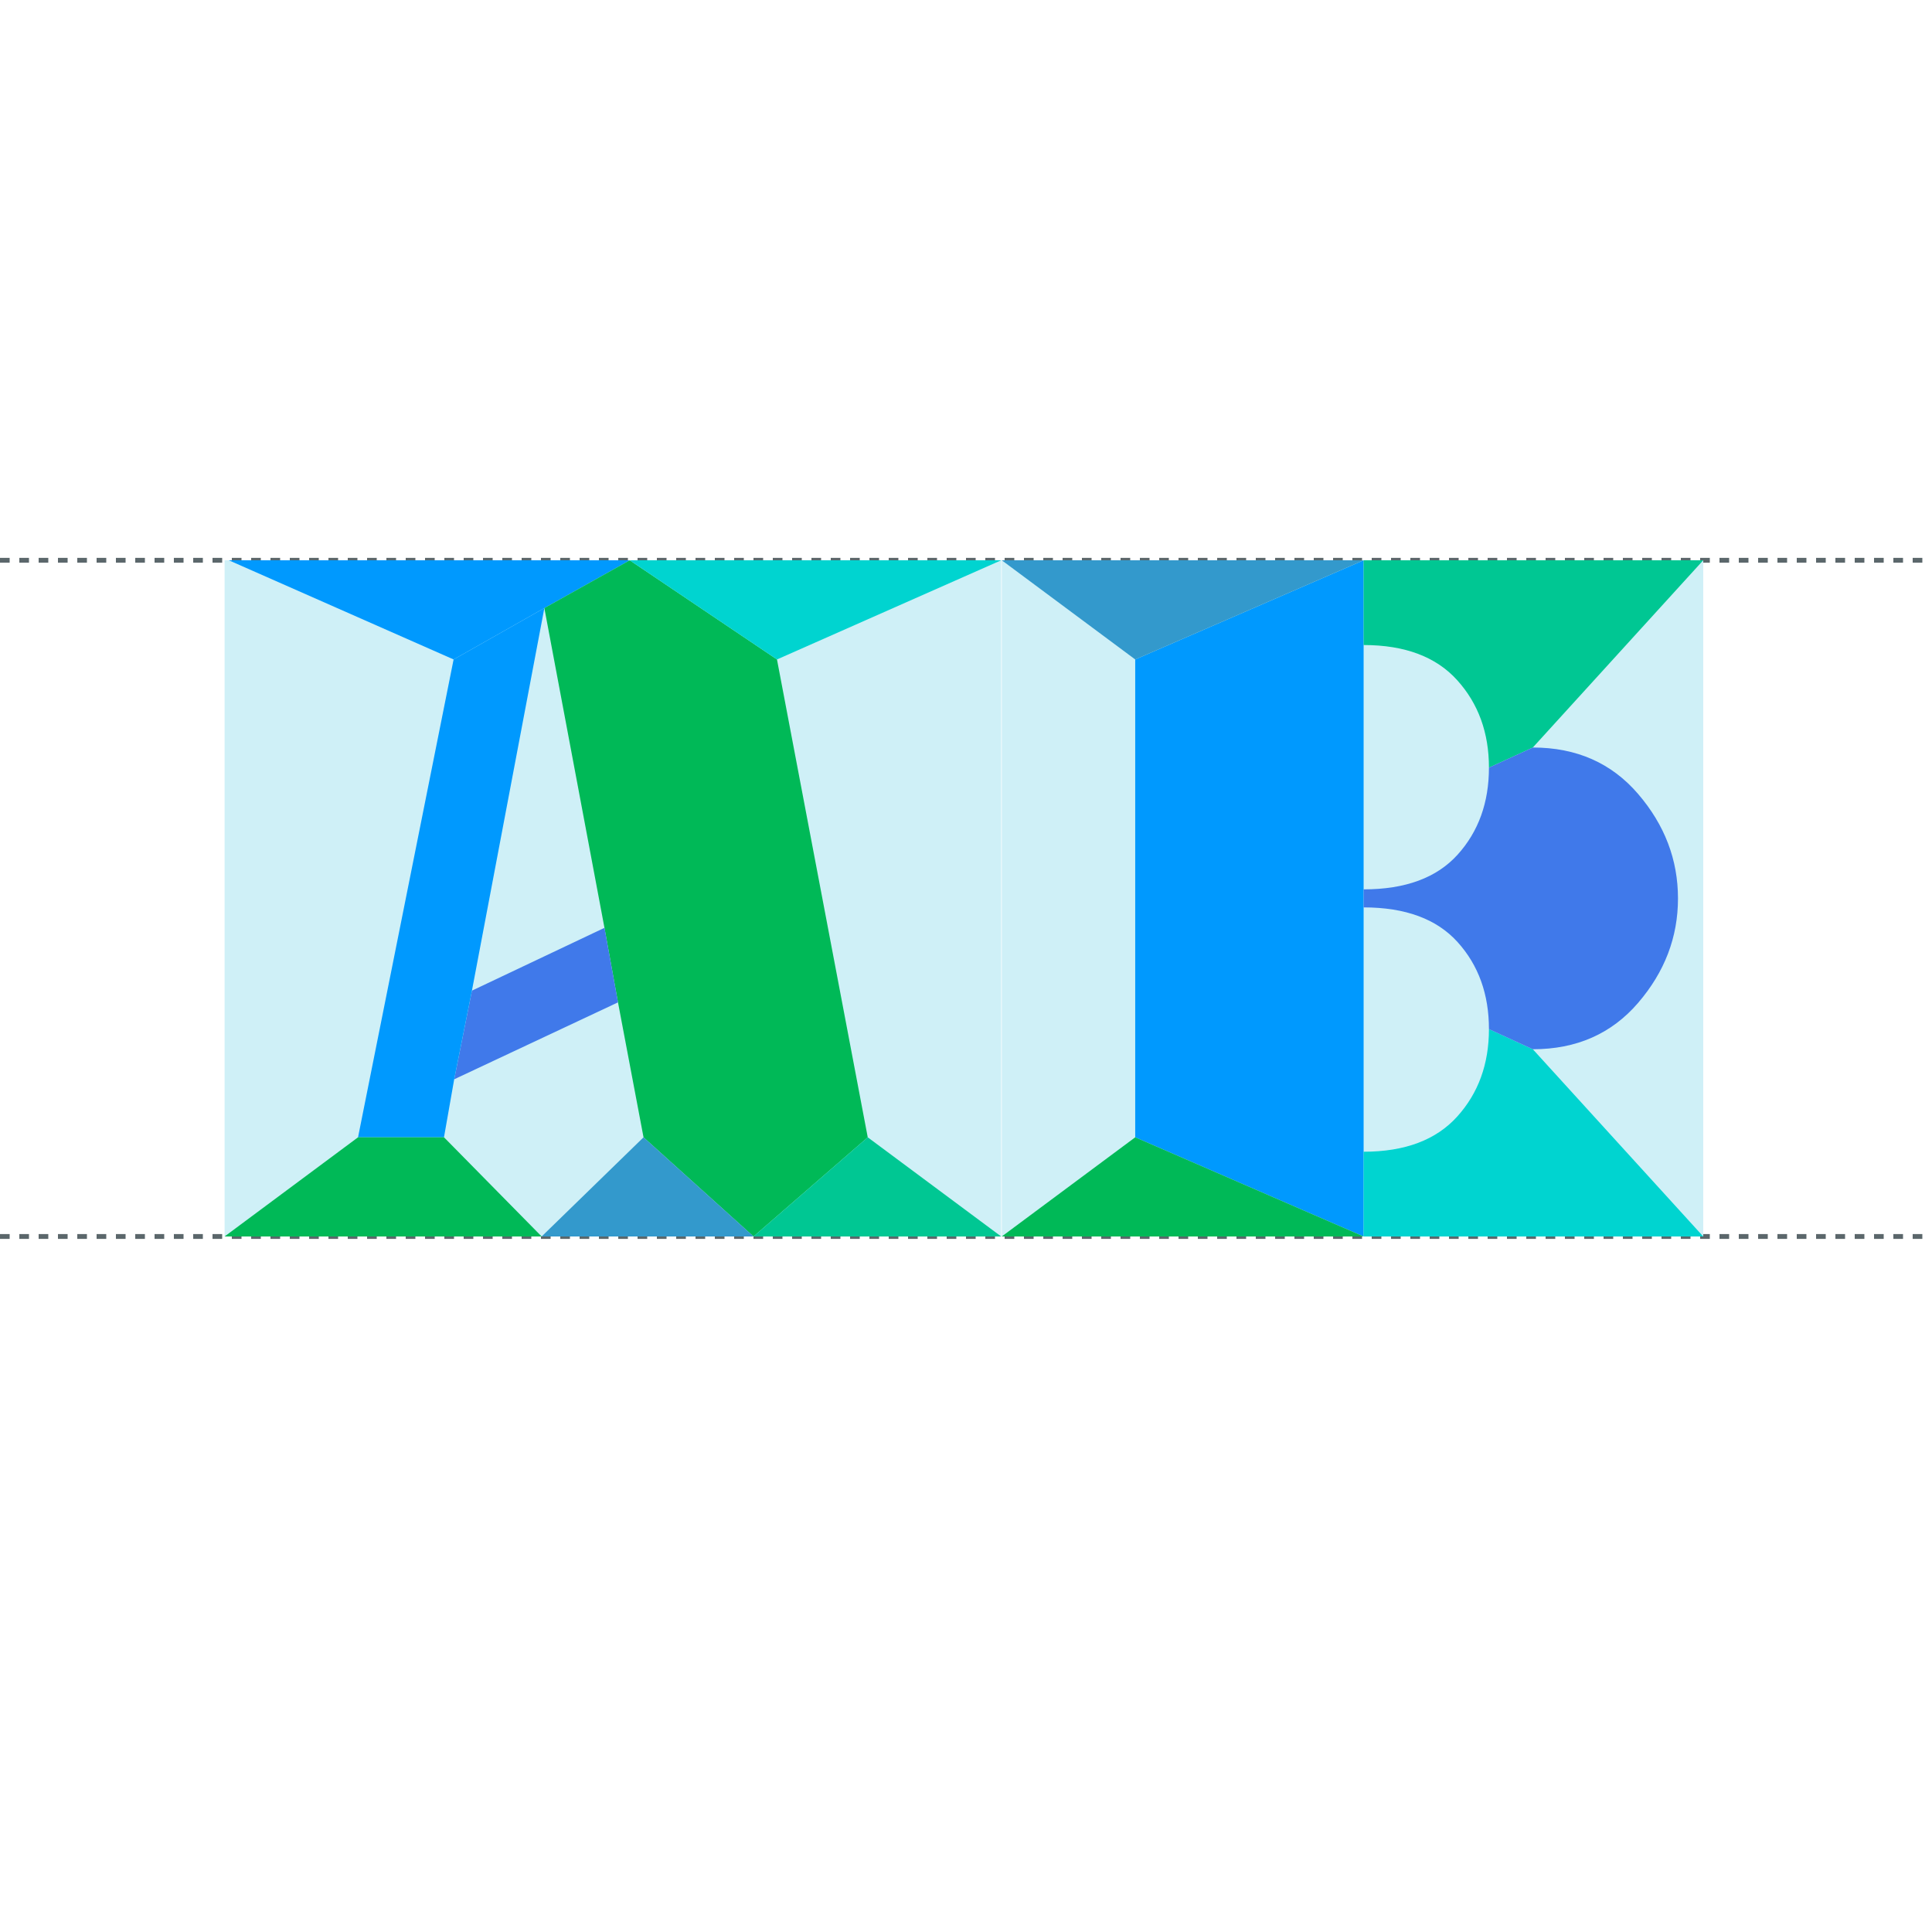
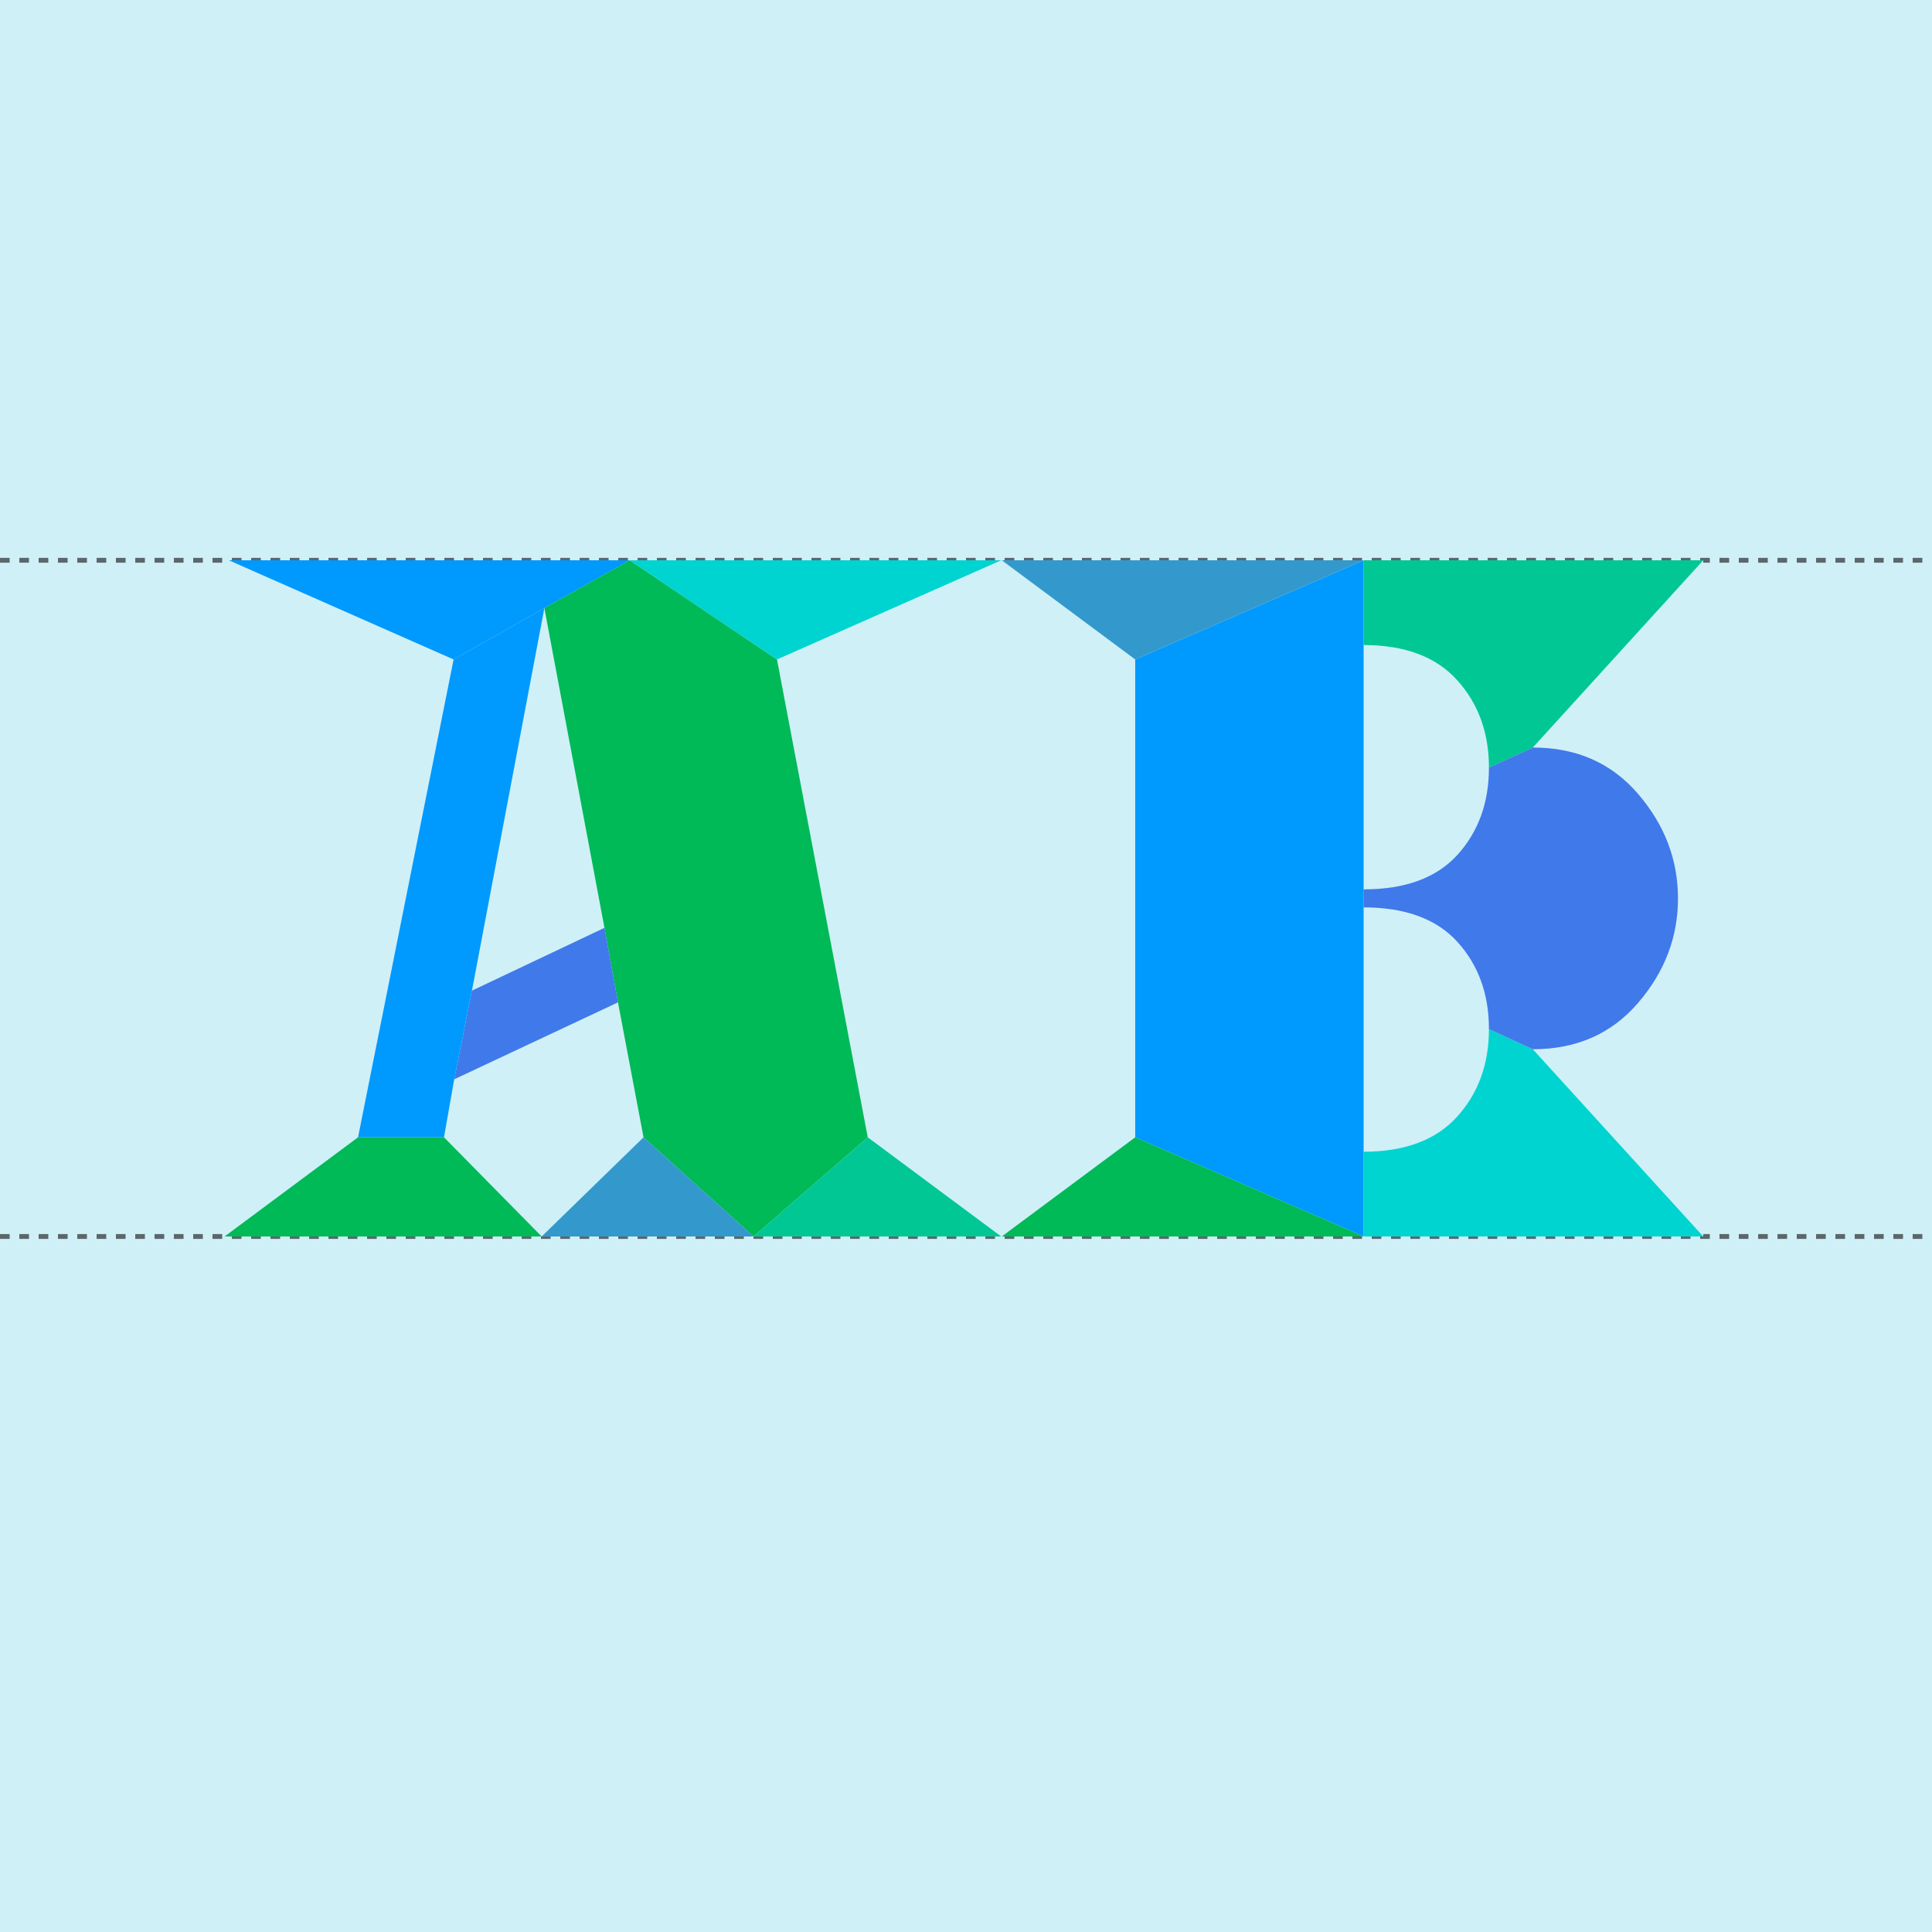
<svg xmlns="http://www.w3.org/2000/svg" width="400" height="400" viewBox="0 0 400 400" version="1.1">
+   <path d="M0,0 l0,750 l432.0,0 l0,-750 l-432.0,0 Z M0,0" fill="rgb(207,240,247)" transform="matrix(18.66667,0.0,0.0,-18.66667,0.0,400.0)" />
  <path d="M-200,0 l400,0" fill="rgb(0,0,0)" stroke="rgb(91,103,107)" stroke-dasharray="2,2" stroke-width="1" transform="matrix(1,0,0,-1,200.0,256.0)" />
  <path d="M-200,140 l400,0" fill="rgb(0,0,0)" stroke="rgb(91,103,107)" stroke-dasharray="2,2" stroke-width="1" transform="matrix(1,0,0,-1,200.0,256.0)" />
  <path d="M0,0 l0,750 l861.34,0 l0,-750 l-861.34,0 Z M0,0" fill="rgb(207,240,247)" transform="matrix(0.1866667,0.0,0.0,-0.1866667,46.5,256.0)" />
  <path d="M4.67,750 l0,0 l249.34,-110 l100.67,57 l94.67,53 l0,0 l-444.67,0 Z M4.67,750" fill="rgb(0,153,254)" transform="matrix(0.1866667,0.0,0.0,-0.1866667,46.5,256.0)" />
  <path d="M586.67,0 l126.67,110 l-100.67,530 l-163.34,110 l-94.67,-53 l66.67,-354.67 l15.0,-82.67 l28.33,-149.67 l122.0,-110 Z M586.67,0" fill="rgb(0,185,87)" transform="matrix(0.1866667,0.0,0.0,-0.1866667,46.5,256.0)" />
  <path d="M464.67,110 l-113.0,-110 l0,0 l235.0,0 l-122.0,110 Z M464.67,110" fill="rgb(51,153,204)" transform="matrix(0.1866667,0.0,0.0,-0.1866667,46.5,256.0)" />
  <path d="M713.34,110 l-126.67,-110 l274.67,0 l0,0 l-148.0,110 Z M713.34,110" fill="rgb(0,199,147)" transform="matrix(0.1866667,0.0,0.0,-0.1866667,46.5,256.0)" />
  <path d="M612.67,640 l248.67,110 l0,0 l-412.01,0 l0,0 l163.34,-110 Z M612.67,640" fill="rgb(0,212,208)" transform="matrix(0.1866667,0.0,0.0,-0.1866667,46.5,256.0)" />
  <path d="M274.34,272.67 l-19.67,-98.33 l181.67,85.33 l-15.0,82.67 l-147.0,-69.67 Z M274.34,272.67" fill="rgb(64,121,234)" transform="matrix(0.1866667,0.0,0.0,-0.1866667,46.5,256.0)" />
  <path d="M254.0,640 l-106.0,-530 l95.33,0 l11.33,64.33 l19.67,98.33 l80.33,424.33 l-100.67,-57 Z M254.0,640" fill="rgb(0,153,254)" transform="matrix(0.1866667,0.0,0.0,-0.1866667,46.5,256.0)" />
  <path d="M148.0,110 l-148.0,-110 l0,0 l351.67,0 l0,0 l-108.33,110 l-95.33,0 Z M148.0,110" fill="rgb(0,185,87)" transform="matrix(0.1866667,0.0,0.0,-0.1866667,46.5,256.0)" />
  <path d="M1.0,0 l0,750 l778.01,0 l0,-750 l-778.01,0 Z M1.0,0" fill="rgb(207,240,247)" transform="matrix(0.1866667,0.0,0.0,-0.1866667,207.22,256.0)" />
  <path d="M402.34,0 l0,750 l-253.34,-110 l0,-530 l253.34,-110 Z M402.34,0" fill="rgb(0,153,254)" transform="matrix(0.1866667,0.0,0.0,-0.1866667,207.22,256.0)" />
  <path d="M149.0,110 l-148.0,-110 l0,0 l401.34,0 l0,0 l-253.34,110 Z M149.0,110" fill="rgb(0,185,87)" transform="matrix(0.1866667,0.0,0.0,-0.1866667,207.22,256.0)" />
  <path d="M149.0,640 l253.34,110 l0,0 l-401.34,0 l0,0 l148.0,-110 Z M149.0,640" fill="rgb(51,153,204)" transform="matrix(0.1866667,0.0,0.0,-0.1866667,207.22,256.0)" />
  <path d="M590.01,542.33 l189.0,207.67 l0,0 l-376.67,0 l0,-94 c45.73,0,80.33,-13,103.8,-39 c23.47,-26,35.2,-58.33,35.2,-97 l48.67,22.33 Z M590.01,542.33" fill="rgb(0,199,147)" transform="matrix(0.1866667,0.0,0.0,-0.1866667,207.22,256.0)" />
  <path d="M541.34,230 c0,-38.67,-11.73,-71,-35.2,-97 c-23.47,-26,-58.07,-39,-103.8,-39 l0,-94 l376.67,0 l0,0 l-189.0,207.67 l-48.67,22.33 Z M541.34,230" fill="rgb(0,212,208)" transform="matrix(0.1866667,0.0,0.0,-0.1866667,207.22,256.0)" />
  <path d="M590.01,207.67 c48.36,0,87.28,17.14,116.77,51.43 c29.49,34.29,44.23,72.9,44.23,115.83 c0,42.93,-14.74,81.57,-44.23,115.9 c-29.49,34.33,-68.41,51.5,-116.77,51.5 l-48.67,-22.33 c0,-38.67,-11.58,-70.83,-34.75,-96.5 c-23.17,-25.67,-57.92,-38.5,-104.25,-38.5 l0,-20 c46.33,0,81.08,-12.83,104.25,-38.5 c23.17,-25.67,34.75,-57.83,34.75,-96.5 l48.67,-22.33 Z M590.01,207.67" fill="rgb(64,121,234)" transform="matrix(0.1866667,0.0,0.0,-0.1866667,207.22,256.0)" />
</svg>
